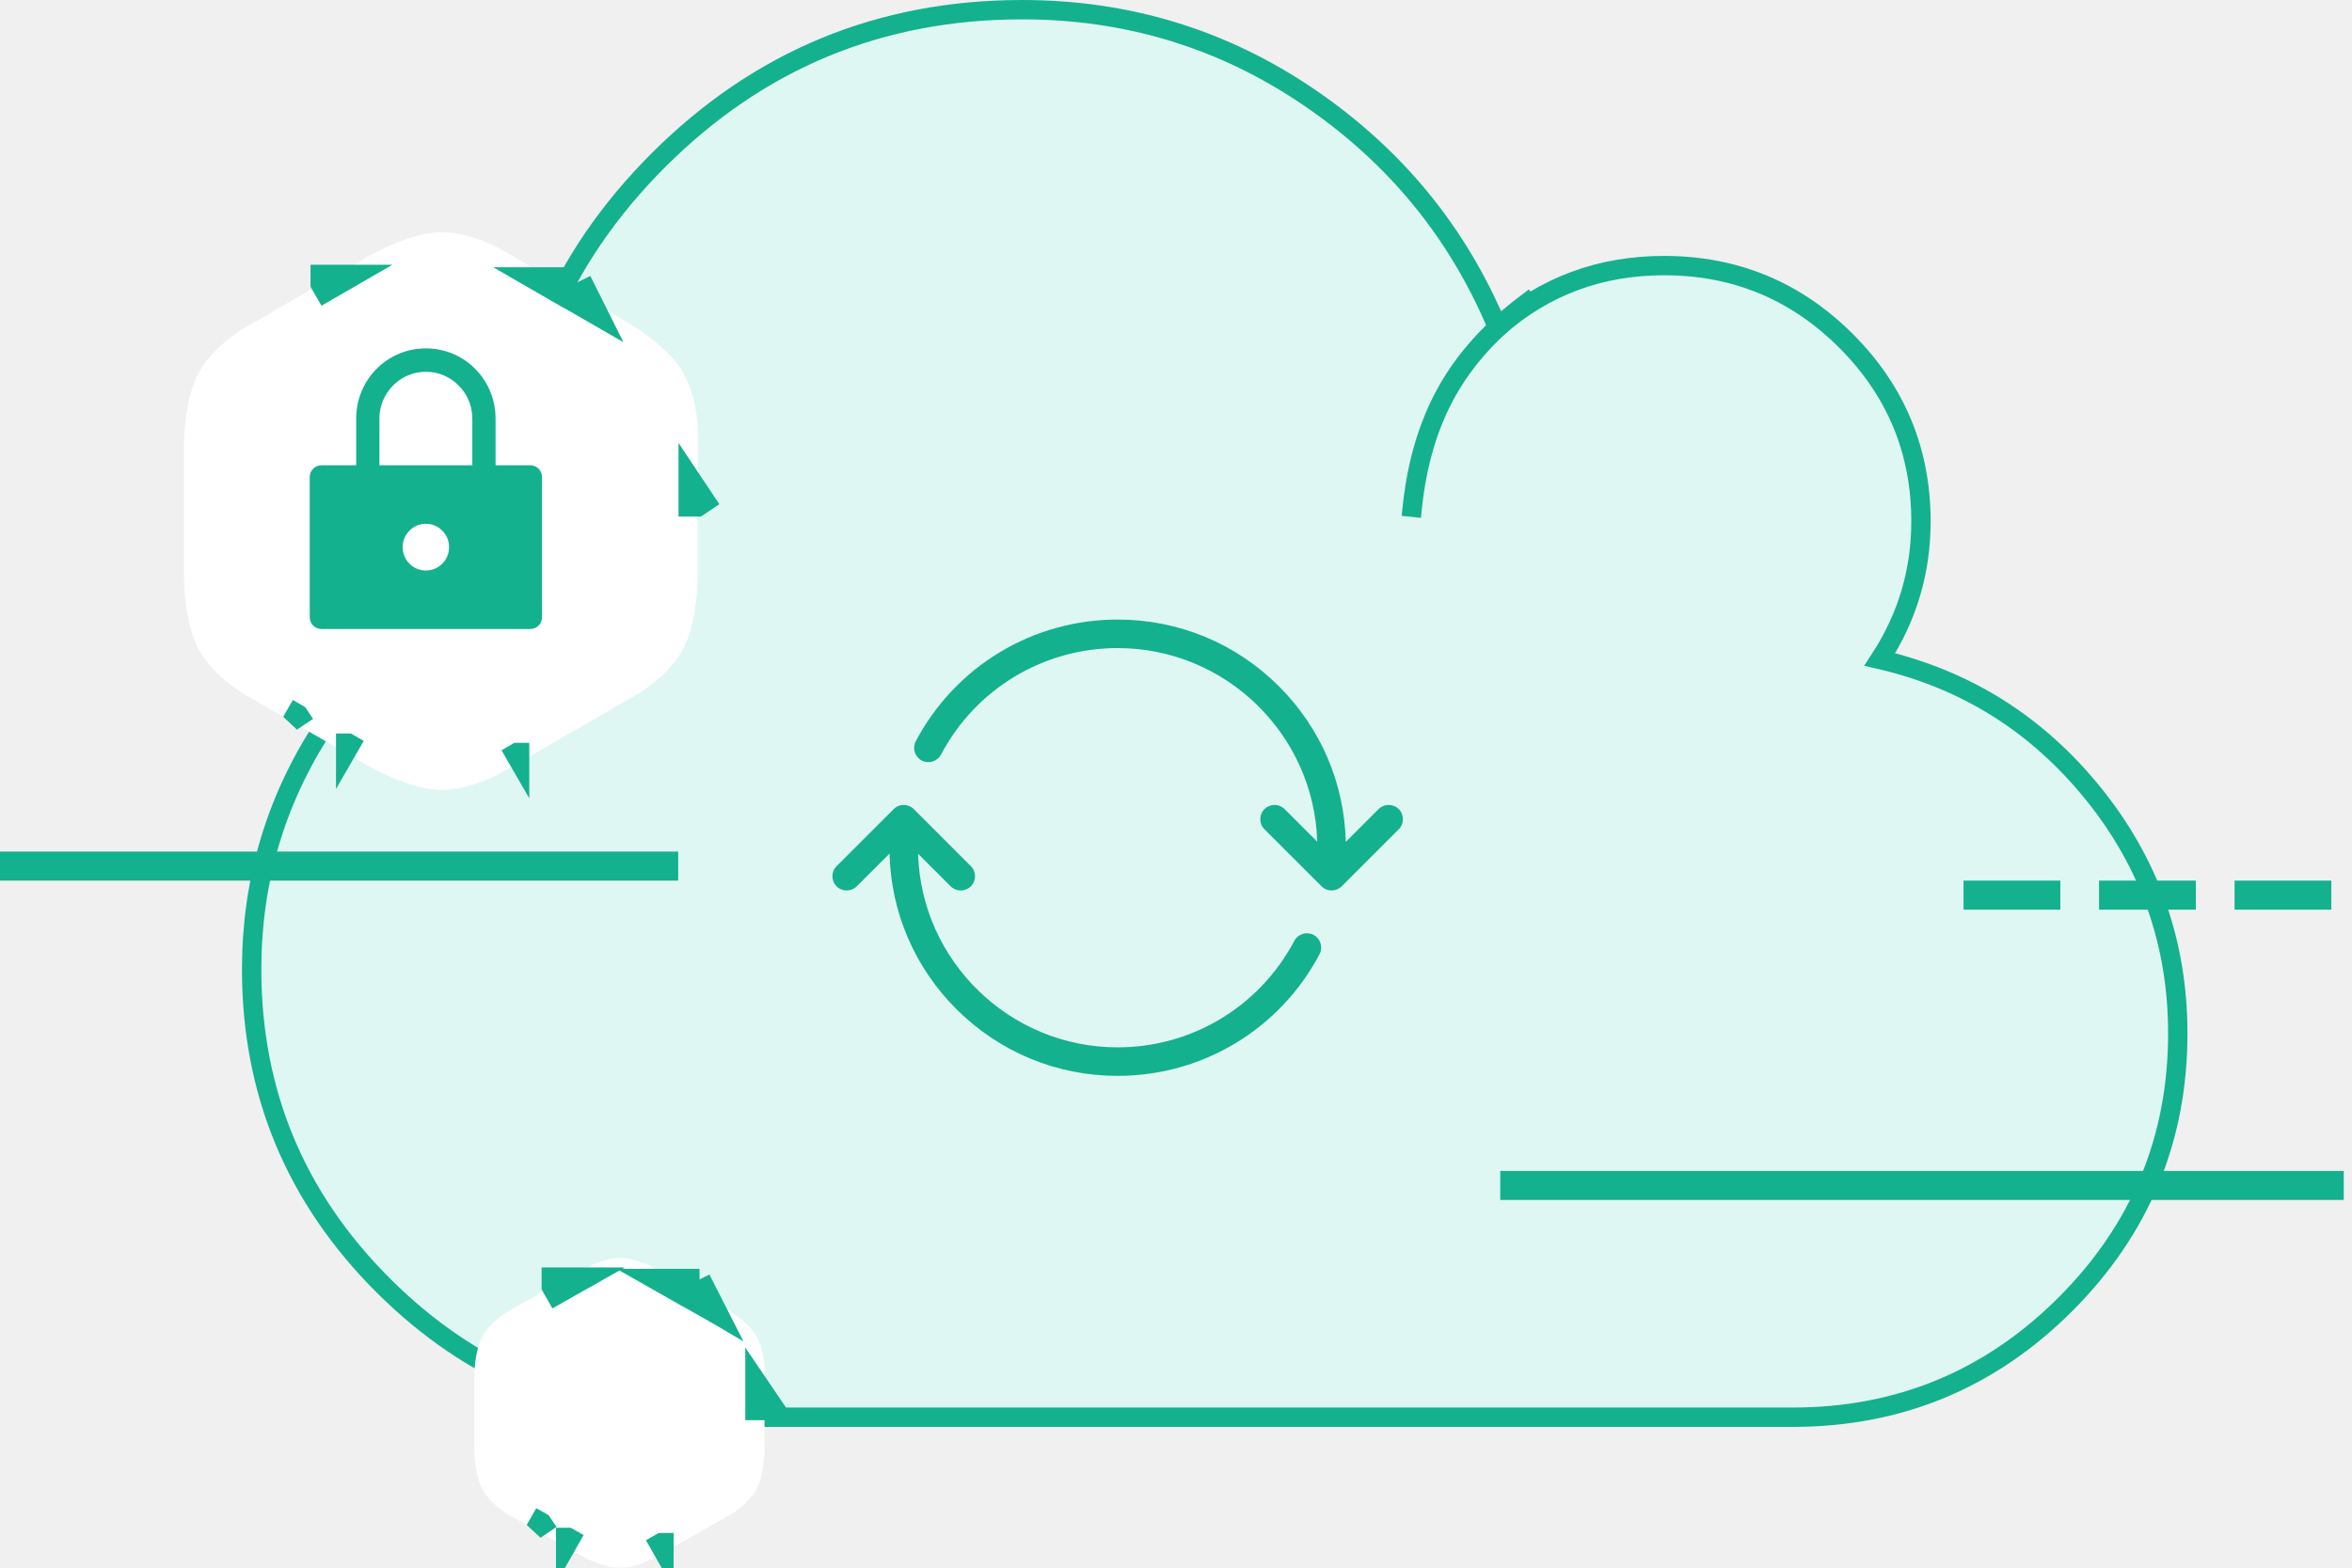
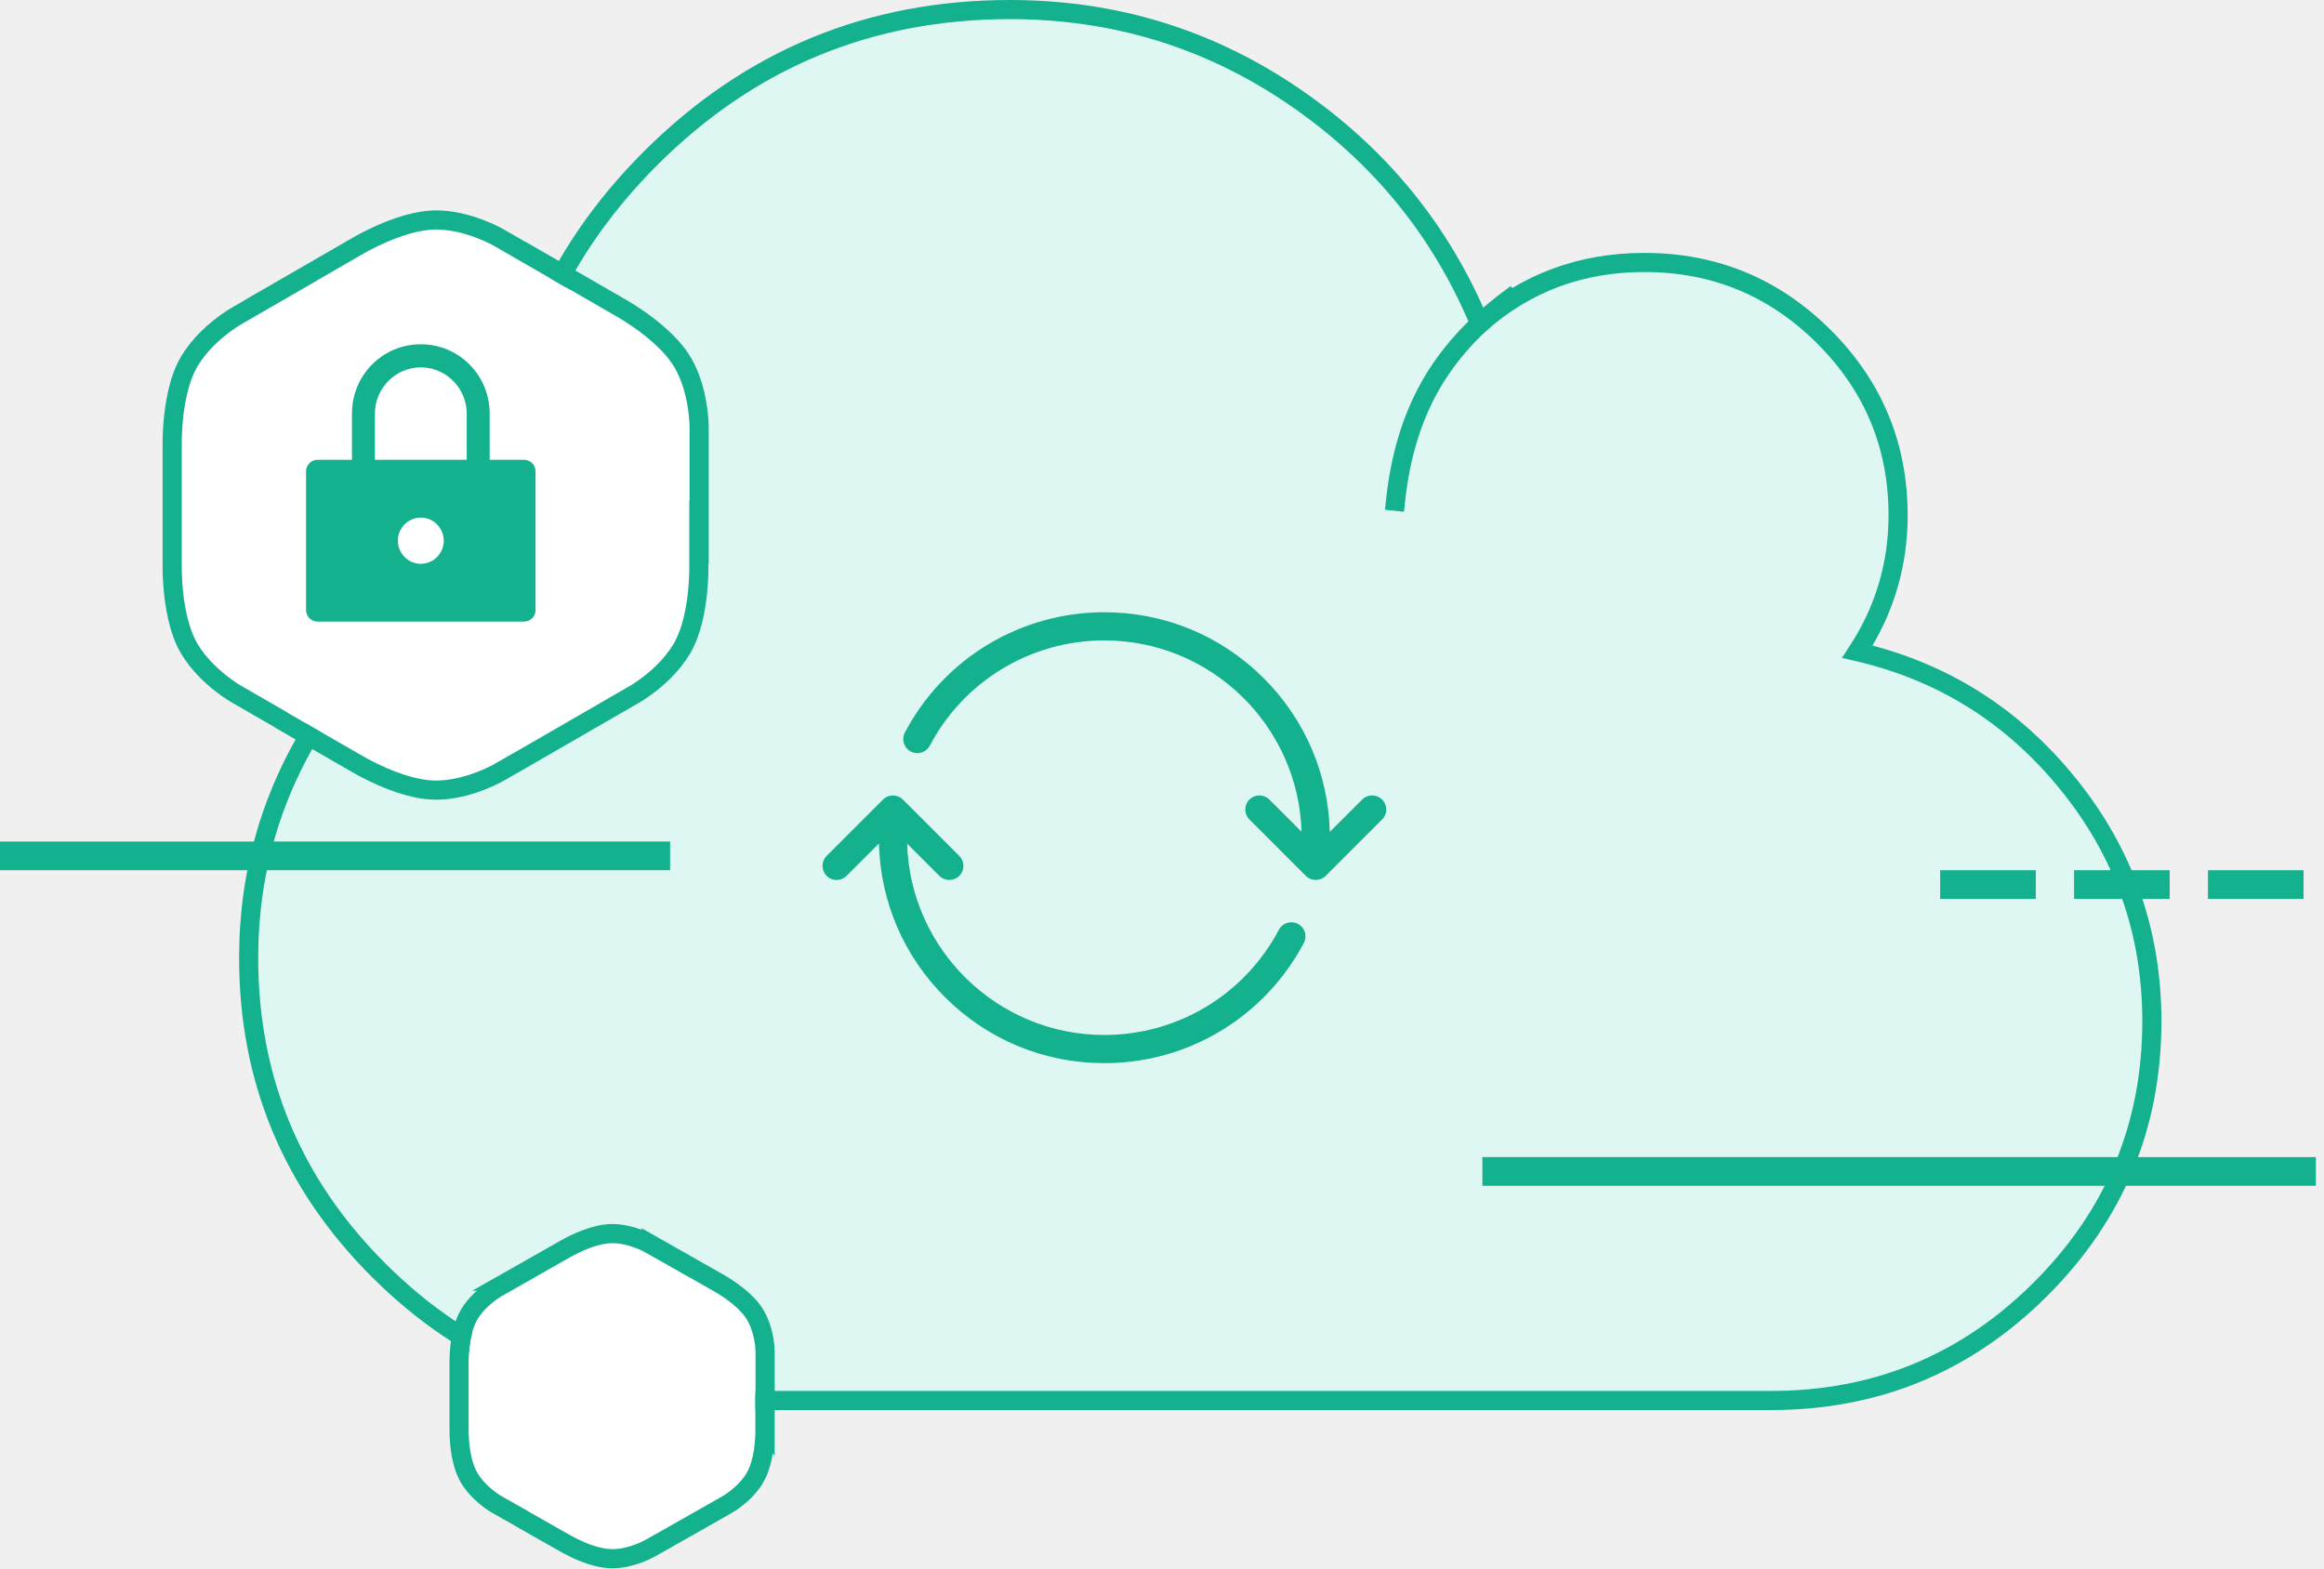
- <svg xmlns="http://www.w3.org/2000/svg" xmlns:xlink="http://www.w3.org/1999/xlink" width="243px" height="162px" viewBox="0 0 243 162" version="1.1">
+ <svg xmlns="http://www.w3.org/2000/svg" xmlns:xlink="http://www.w3.org/1999/xlink" width="243px" height="164px" viewBox="0 0 243 164" version="1.1">
  <defs>
    <path d="M18.785,2.644 L14.081,5.36 L14.106,5.36 L11.876,6.646 L6.189,9.931 C6.189,9.931 3.236,11.616 1.647,14.314 C-0.1,17.278 0.001,22.447 0.001,22.447 L0.001,26.366 L0.001,27.879 L0.001,29.748 L0.001,31.643 L0.001,35.18 C0.001,35.18 -0.1,40.352 1.647,43.316 C3.236,46.014 6.189,47.7 6.189,47.7 L11.102,50.534 L11.124,50.567 L16.714,53.794 L16.721,53.794 L18.785,54.983 C18.785,54.983 23.211,57.659 26.655,57.626 C29.785,57.594 32.717,55.883 32.717,55.883 L34.662,54.763 L34.683,54.763 L46.887,47.714 C46.887,47.714 49.84,46.028 51.432,43.331 C53.179,40.366 53.074,35.194 53.074,35.194 L53.074,28.34 L53.103,28.383 L53.103,20.639 C53.103,20.639 53.118,17.239 51.58,14.512 C49.883,11.515 45.352,9.019 45.352,9.019 L40.648,6.303 L40.666,6.34 L39.409,5.616 L39.423,5.616 L32.717,1.744 C32.717,1.744 29.785,0.029 26.655,0 C23.211,-0.029 18.785,2.644 18.785,2.644 Z" id="path-1" />
    <path d="M10.612,1.468 L7.955,2.976 L7.969,2.976 L6.709,3.69 L3.496,5.514 C3.496,5.514 1.828,6.45 0.931,7.949 C-0.056,9.595 0.001,12.465 0.001,12.465 L0.001,14.641 L0.001,15.481 L0.001,16.519 L0.001,17.571 L0.001,19.535 C0.001,19.535 -0.056,22.407 0.931,24.053 C1.828,25.551 3.496,26.488 3.496,26.488 L6.272,28.062 L6.284,28.08 L9.442,29.872 L9.446,29.872 L10.612,30.532 C10.612,30.532 13.113,32.018 15.058,32 C16.827,31.982 18.483,31.032 18.483,31.032 L19.582,30.41 L19.594,30.41 L26.488,26.496 C26.488,26.496 28.156,25.559 29.056,24.061 C30.043,22.415 29.984,19.543 29.984,19.543 L29.984,15.737 L30,15.761 L30,11.461 C30,11.461 30.008,9.573 29.139,8.059 C28.181,6.394 25.621,5.008 25.621,5.008 L22.964,3.5 L22.974,3.52 L22.264,3.118 L22.272,3.118 L18.483,0.968 C18.483,0.968 16.827,0.016 15.058,0 C13.113,-0.016 10.612,1.468 10.612,1.468 Z" id="path-2" />
  </defs>
  <g id="Page-1" stroke="none" stroke-width="1" fill="none" fill-rule="evenodd">
    <g id="New-Design" transform="translate(-1137, -1546)">
      <g id="Cloud-storage" transform="translate(461, 1382)">
        <g id="cloud" transform="translate(677, 165)">
          <path d="M224,105.782 C224,116.733 220.113,126.082 212.34,133.829 C204.566,141.577 195.186,145.451 184.2,145.451 L71.433,145.451 C58.65,145.451 47.716,140.923 38.629,131.867 C29.543,122.81 25,111.912 25,99.171 C25,90.08 27.453,81.764 32.359,74.223 C37.265,66.682 43.725,61.052 51.741,57.333 C51.602,55.405 51.533,53.924 51.533,52.891 C51.533,38.291 56.716,25.826 67.08,15.495 C77.445,5.165 89.951,-2.5690469e-15 104.6,0 C115.517,0 125.416,3.03 134.295,9.091 C143.174,15.151 149.651,23.071 153.728,32.85 C158.565,28.581 164.3,26.446 170.933,26.446 C178.258,26.446 184.511,29.028 189.693,34.193 C194.876,39.359 197.467,45.591 197.467,52.891 C197.467,58.056 196.05,62.808 193.217,67.147 C202.131,69.213 209.49,73.845 215.294,81.041 C221.098,88.238 224,96.485 224,105.782 L224,105.782 Z" id="Shape" stroke="#14B18E" stroke-width="2" fill="#DFF7F2" fill-rule="nonzero" />
          <path d="M0.5,88.5 L67.567,88.5" id="Line-27" stroke="#14B18E" stroke-width="3" stroke-linecap="square" />
          <path d="M155.5,121.5 L239.649,121.5" id="Line-29" stroke="#14B18E" stroke-width="3" stroke-linecap="square" />
          <path d="M203.366,91.5 L239.649,91.5" id="Line-29" stroke="#14B18E" stroke-width="3" stroke-linecap="square" stroke-dasharray="7" />
          <path d="M158.5,31.5 C154.476,33.537 151.234,36.059 148.773,39.066 C146.312,42.073 144.445,45.793 143.172,50.228" id="Line-17" stroke="#14B18E" stroke-width="2" stroke-linecap="square" transform="translate(150.8359, 40.86377) rotate(-10) translate(-150.8359, -40.86377) " />
          <g id="hexagon" transform="translate(18, 23)" fill-rule="nonzero">
            <g id="Shape">
              <use fill="#FFFFFF" fill-rule="evenodd" xlink:href="#path-1" />
-               <path stroke="#14B18E" stroke-width="2" d="M35.691,4.616 L38.923,6.482 L39.423,5.616 L39.423,4.616 L35.691,4.616 Z M43.031,8.834 L41.543,5.856 L40.648,6.303 L40.148,7.17 L43.031,8.834 Z M52.103,25.08 L52.103,28.383 L53.103,28.383 L53.935,27.828 L52.103,25.08 Z M34.415,53.763 L34.183,53.897 L34.683,54.763 L34.683,53.763 L34.415,53.763 Z M16.982,52.794 L16.714,52.794 L16.714,53.794 L17.214,52.928 L16.982,52.794 Z M11.826,49.818 L11.624,49.701 L11.124,50.567 L11.956,50.012 L11.826,49.818 Z M17.813,4.36 L14.081,4.36 L14.081,5.36 L14.581,6.226 L17.813,4.36 Z" />
+               <path stroke="#14B18E" stroke-width="2" d="M18.277,1.783 C18.429,1.691 18.694,1.54 19.052,1.349 C19.655,1.027 20.313,0.705 21.006,0.405 C22.204,-0.115 23.382,-0.518 24.503,-0.758 C25.265,-0.921 25.987,-1.005 26.664,-1 C28.157,-0.986 29.689,-0.635 31.188,-0.062 C32.099,0.286 32.805,0.637 33.217,0.878 L38.278,3.8 L38.265,3.773 L41.148,5.437 L45.835,8.143 C45.897,8.178 46.006,8.24 46.156,8.328 C46.401,8.473 46.673,8.641 46.965,8.829 C47.801,9.367 48.637,9.968 49.421,10.619 C50.746,11.721 51.791,12.855 52.451,14.021 C52.721,14.499 52.956,15.011 53.158,15.549 C53.575,16.657 53.84,17.831 53.986,19.005 C54.074,19.718 54.104,20.286 54.103,20.64 C54.103,20.641 54.103,20.64 54.103,20.639 L54.103,31.686 L54.074,31.642 L54.074,35.174 C54.075,35.186 54.075,35.186 54.075,35.227 C54.08,35.685 54.064,36.321 54.012,37.075 C53.93,38.243 53.776,39.402 53.531,40.494 C53.24,41.788 52.837,42.917 52.293,43.839 C51.783,44.703 51.125,45.515 50.356,46.273 C49.709,46.91 49.02,47.475 48.33,47.965 C47.912,48.261 47.582,48.468 47.387,48.58 L34.951,55.763 L34.929,55.763 L33.221,56.747 C32.803,56.99 32.097,57.341 31.184,57.689 C29.686,58.261 28.157,58.611 26.664,58.626 C25.988,58.633 25.266,58.549 24.503,58.386 C23.382,58.146 22.202,57.743 21.003,57.222 C20.31,56.921 19.653,56.6 19.05,56.278 C18.686,56.083 18.419,55.93 18.286,55.849 L16.454,54.794 L16.446,54.794 L10.421,51.316 L10.4,51.284 L5.693,48.568 C5.494,48.454 5.164,48.247 4.747,47.951 C4.058,47.463 3.37,46.898 2.724,46.262 C1.954,45.503 1.295,44.69 0.786,43.824 C0.243,42.902 -0.161,41.774 -0.452,40.48 C-0.699,39.386 -0.853,38.224 -0.935,37.054 C-0.988,36.3 -1.004,35.665 -0.999,35.21 C-0.999,35.172 -0.999,35.172 -0.999,35.18 L-0.999,26.366 L-0.999,22.467 C-0.999,22.455 -0.999,22.455 -0.999,22.417 C-1.004,21.962 -0.988,21.327 -0.935,20.573 C-0.853,19.403 -0.698,18.241 -0.452,17.147 C-0.161,15.855 0.243,14.727 0.785,13.807 C1.295,12.94 1.954,12.128 2.724,11.368 C3.37,10.732 4.058,10.168 4.747,9.679 C5.164,9.384 5.494,9.176 5.689,9.065 L10.372,6.36 L10.349,6.36 L18.277,1.783 Z M54.103,20.64 C54.103,20.64 54.103,20.64 54.103,20.64 C54.103,20.641 54.103,20.641 54.103,20.641 Z" />
            </g>
          </g>
          <g id="hexagon-copy-4" transform="translate(48, 129)" fill-rule="nonzero">
            <g id="Shape">
              <use fill="#FFFFFF" fill-rule="evenodd" xlink:href="#path-2" />
-               <path stroke="#14B18E" stroke-width="2" d="M18.483,2.118 L21.778,3.988 L22.272,3.118 L22.272,2.118 L18.483,2.118 Z M25.364,6.013 L23.855,3.047 L22.964,3.5 L22.47,4.37 L25.128,5.878 C25.188,5.911 25.267,5.956 25.364,6.013 Z M29,12.505 L29,15.761 L30,15.761 L30.828,15.2 L29,12.505 Z M19.33,29.41 L19.1,29.54 L19.594,30.41 L19.594,29.41 L19.33,29.41 Z M9.706,28.872 L9.442,28.872 L9.442,29.872 L9.936,29.002 L9.706,28.872 Z M6.981,27.325 L6.778,27.21 L6.284,28.08 L7.112,27.518 L6.981,27.325 Z M11.566,2.087 L11.761,1.976 L7.955,1.976 L7.955,2.976 L8.448,3.846 L11.106,2.338 L11.123,2.328 C11.186,2.291 11.313,2.219 11.494,2.124 C11.518,2.112 11.542,2.099 11.566,2.087 Z" />
+               <path stroke="#14B18E" stroke-width="2" d="M10.111,0.603 C10.204,0.548 10.358,0.462 10.564,0.353 C10.915,0.169 11.297,-0.014 11.7,-0.186 C12.401,-0.485 13.092,-0.717 13.755,-0.856 C14.214,-0.953 14.652,-1.003 15.067,-1 C15.967,-0.992 16.879,-0.786 17.769,-0.452 C18.308,-0.25 18.727,-0.045 18.976,0.098 L20.572,1.004 L20.564,0.989 L23.457,2.631 L26.097,4.129 C26.237,4.205 26.468,4.339 26.761,4.525 C27.247,4.832 27.733,5.176 28.191,5.549 C28.978,6.192 29.602,6.858 30.007,7.561 C30.171,7.848 30.314,8.152 30.436,8.473 C30.863,9.588 31.002,10.681 31,11.462 C31,11.463 31,11.462 31,11.461 L31,19.017 L30.984,18.993 L30.984,19.523 C30.984,19.532 30.984,19.532 30.984,19.556 C30.987,19.822 30.978,20.188 30.947,20.62 C30.899,21.29 30.809,21.956 30.665,22.587 C30.491,23.348 30.248,24.018 29.913,24.576 C29.603,25.092 29.208,25.572 28.747,26.018 C28.09,26.655 27.437,27.11 26.982,27.365 L19.858,31.41 L19.845,31.41 L18.98,31.899 C18.726,32.045 18.306,32.25 17.767,32.452 C16.878,32.786 15.967,32.991 15.068,33 C14.652,33.004 14.214,32.954 13.755,32.857 C13.091,32.718 12.399,32.485 11.698,32.186 C11.295,32.014 10.913,31.83 10.563,31.646 C10.351,31.535 10.193,31.446 10.12,31.402 L9.183,30.872 L9.178,30.872 L5.588,28.834 L5.575,28.816 L3.007,27.36 C2.548,27.102 1.896,26.648 1.24,26.012 C0.778,25.565 0.382,25.084 0.073,24.568 C-0.261,24.01 -0.505,23.341 -0.679,22.58 C-0.824,21.947 -0.914,21.28 -0.962,20.608 C-0.993,20.176 -1.002,19.812 -1,19.547 C-0.999,19.535 -0.999,19.529 -0.999,19.528 L-0.999,14.641 L-0.999,12.485 C-0.999,12.476 -0.999,12.476 -1,12.453 C-1.002,12.188 -0.993,11.824 -0.962,11.392 C-0.914,10.721 -0.824,10.053 -0.679,9.42 C-0.505,8.66 -0.261,7.991 0.073,7.435 C0.382,6.918 0.778,6.437 1.24,5.99 C1.896,5.354 2.548,4.9 3.003,4.645 L4.18,3.976 L4.166,3.976 L10.111,0.603 Z" />
            </g>
          </g>
          <g id="lock" transform="translate(31, 35)" fill="#14B18E" fill-rule="nonzero">
            <path d="M22.8,12.083 L19.2,12.083 L19.2,7.25 C19.2,3.232 15.99,0 12,0 C8.01,0 4.8,3.232 4.8,7.25 L4.8,12.083 L1.2,12.083 C0.54,12.083 0,12.627 0,13.292 L0,27.792 C0,28.456 0.54,29 1.2,29 L22.8,29 C23.46,29 24,28.456 24,27.792 L24,13.292 C24,12.627 23.46,12.083 22.8,12.083 Z M12,22.958 C10.68,22.958 9.6,21.871 9.6,20.542 C9.6,19.212 10.68,18.125 12,18.125 C13.32,18.125 14.4,19.212 14.4,20.542 C14.4,21.871 13.32,22.958 12,22.958 Z M16.8,12.083 L7.2,12.083 L7.2,7.25 C7.2,4.592 9.36,2.417 12,2.417 C14.64,2.417 16.8,4.592 16.8,7.25 L16.8,12.083 Z" id="Shape" />
          </g>
          <g id="sync" transform="translate(85, 63)" fill="#14B18E" fill-rule="nonzero">
            <path d="M58.512,19.61 C57.937,19.035 57.003,19.035 56.429,19.61 L53.042,22.996 C52.892,16.925 50.455,11.237 46.143,6.928 C41.69,2.475 35.769,0.023 29.471,0.023 C20.706,0.023 12.714,4.842 8.614,12.595 C8.234,13.315 8.508,14.208 9.227,14.588 C9.947,14.968 10.84,14.694 11.22,13.975 C14.806,7.187 21.8,2.97 29.471,2.97 C40.638,2.97 49.762,11.891 50.092,22.978 L46.724,19.61 C46.149,19.035 45.215,19.035 44.64,19.61 C44.065,20.184 44.065,21.119 44.64,21.693 L50.534,27.587 C50.823,27.876 51.2,28.018 51.578,28.018 C51.955,28.018 52.332,27.873 52.621,27.587 L58.515,21.693 C59.09,21.119 59.09,20.184 58.515,19.61 L58.512,19.61 Z" id="Shape" />
            <path d="M49.715,32.612 C48.996,32.232 48.103,32.506 47.723,33.225 C44.136,40.013 37.143,44.23 29.471,44.23 C18.305,44.23 9.18,35.309 8.85,24.222 L12.219,27.59 C12.508,27.879 12.885,28.021 13.262,28.021 C13.639,28.021 14.017,27.876 14.305,27.59 C14.88,27.016 14.88,26.081 14.305,25.507 L8.411,19.613 C7.836,19.038 6.902,19.038 6.327,19.613 L0.433,25.507 C-0.141,26.081 -0.141,27.016 0.433,27.59 C1.008,28.165 1.942,28.165 2.517,27.59 L5.903,24.204 C6.053,30.275 8.491,35.963 12.802,40.272 C17.255,44.725 23.176,47.177 29.474,47.177 C38.239,47.177 46.232,42.358 50.331,34.605 C50.711,33.885 50.437,32.992 49.718,32.612 L49.715,32.612 Z" id="Shape" />
          </g>
        </g>
      </g>
    </g>
  </g>
</svg>
